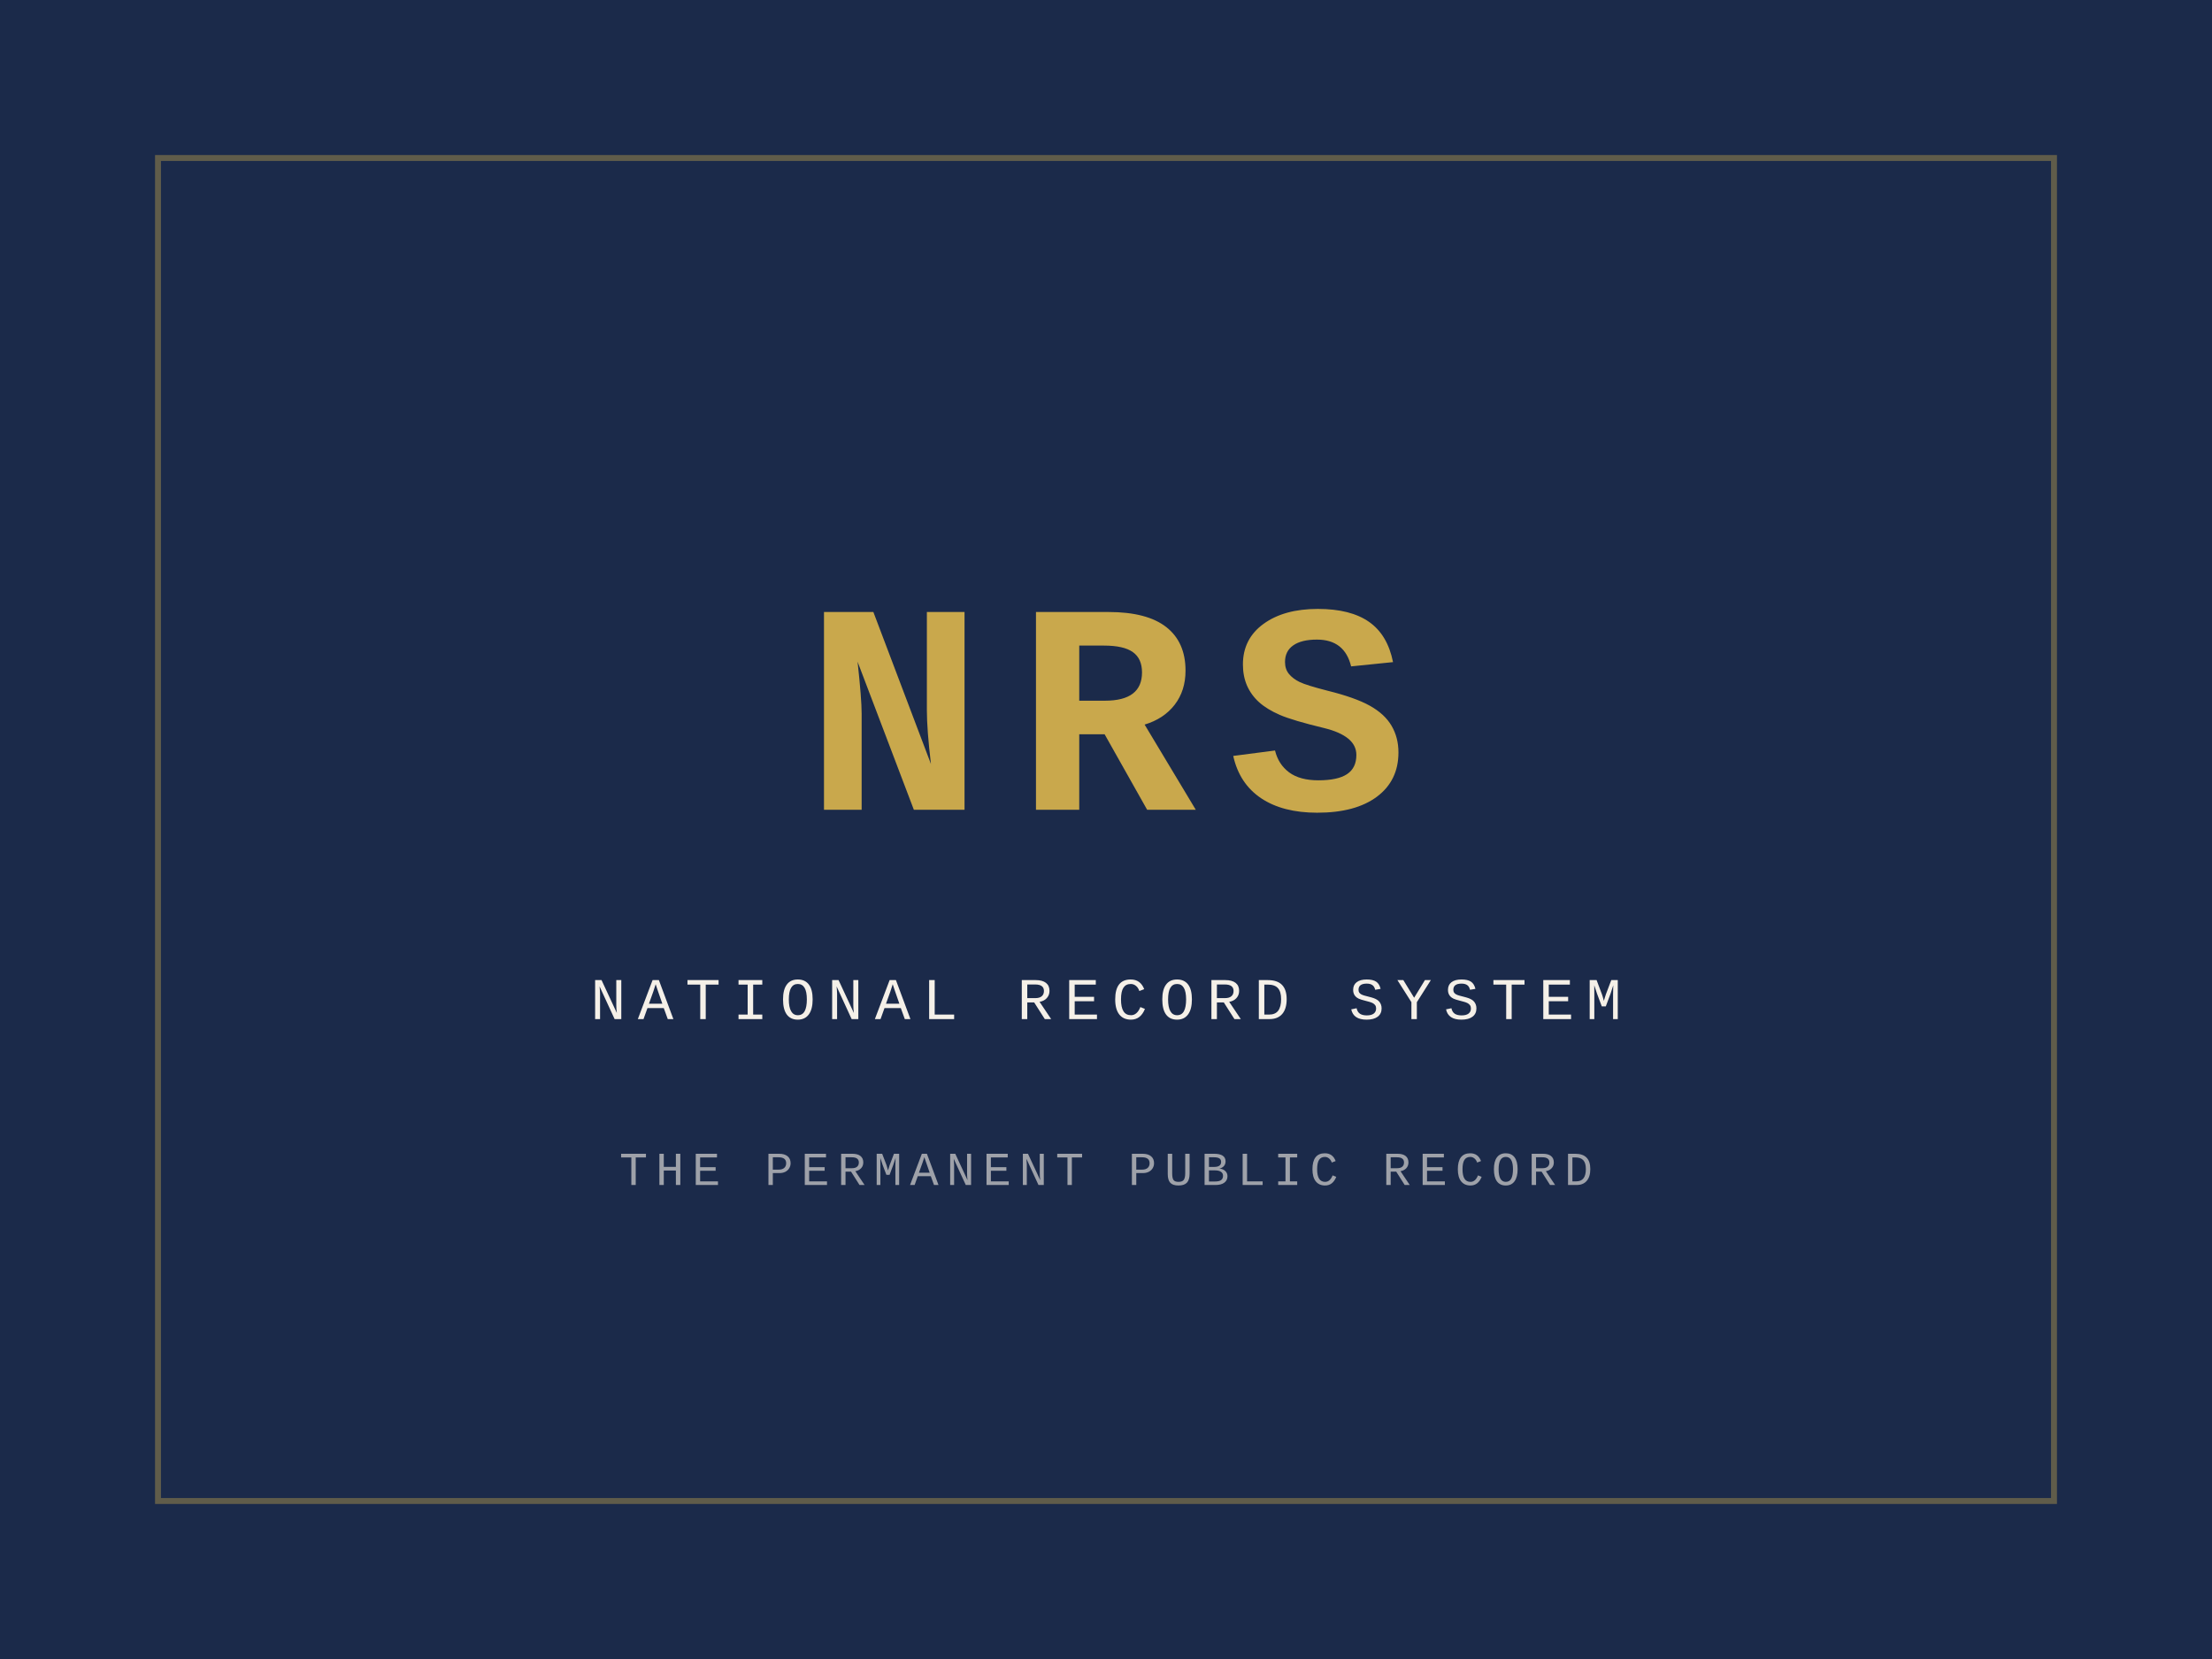
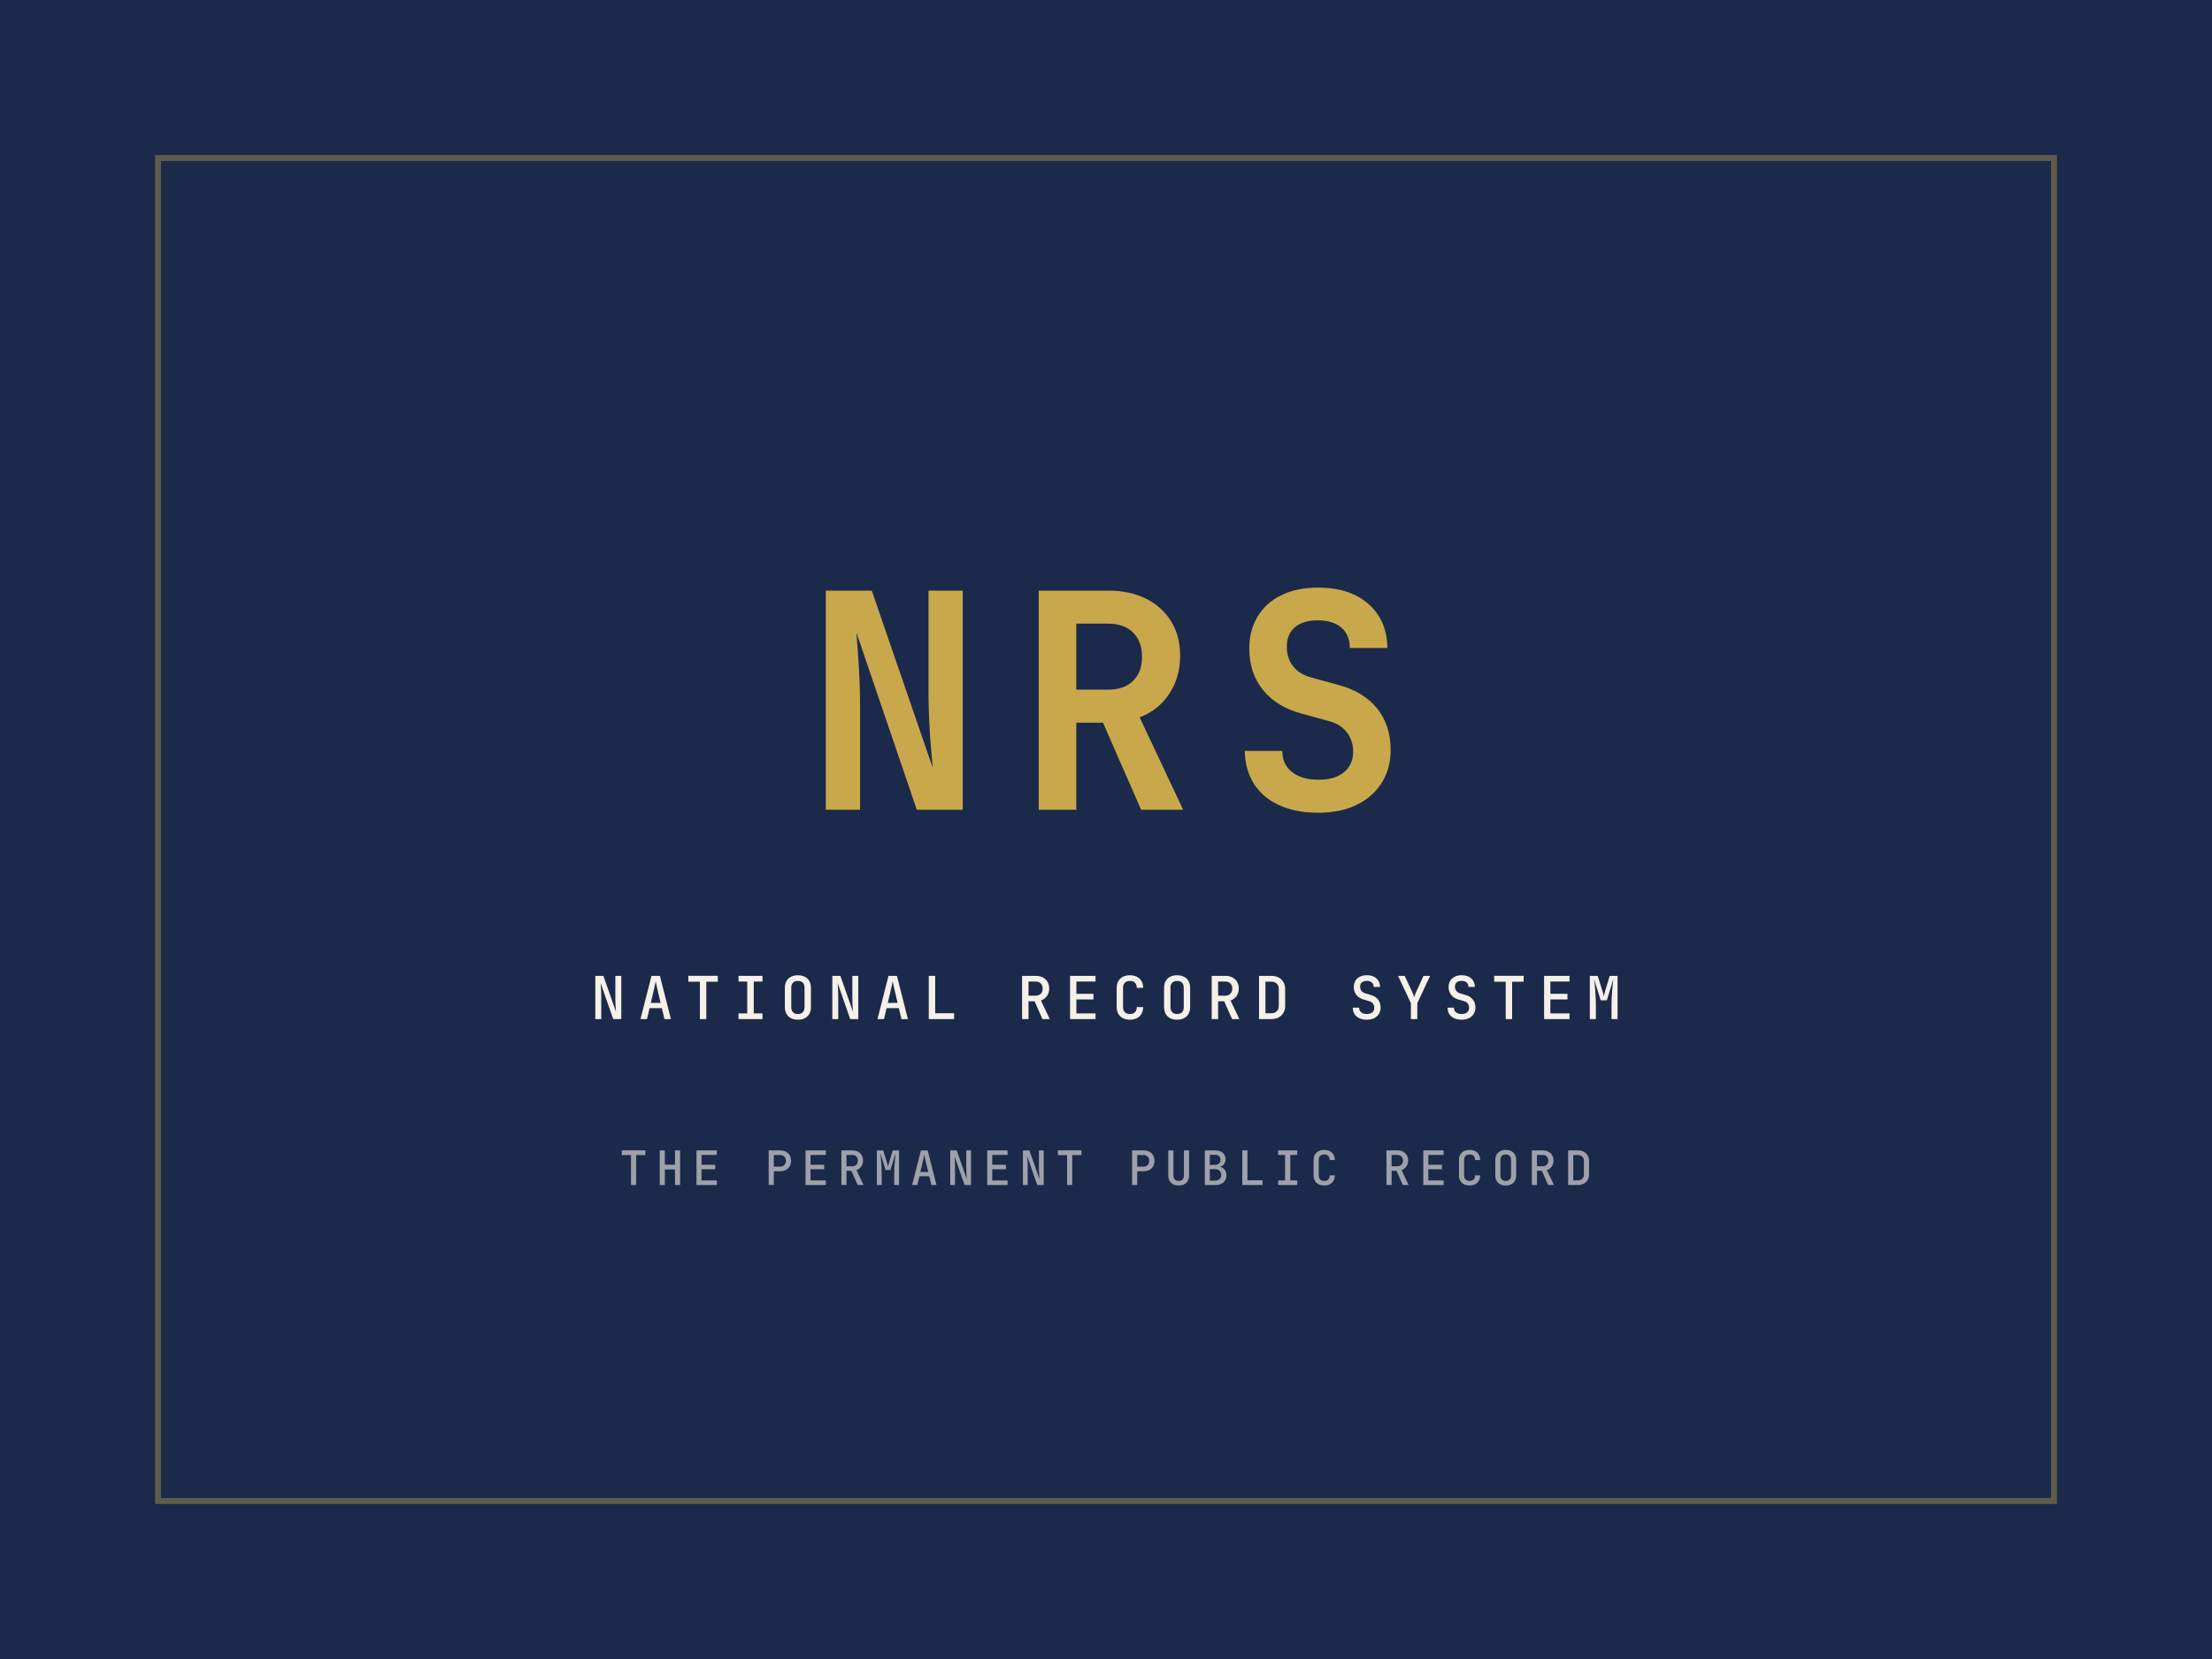
<svg xmlns="http://www.w3.org/2000/svg" width="560" height="420" viewBox="0 0 560 420">
  <rect width="560" height="420" fill="#1B2A4A" />
  <rect x="40" y="40" width="480" height="340" fill="none" stroke="rgba(201,168,76,0.4)" stroke-width="1.5" />
-   <text x="280.0" y="205" font-family="'JetBrains Mono', 'Courier New', monospace" font-size="76" font-weight="700" fill="#C9A84C" text-anchor="middle" font-style="normal" letter-spacing="8">NRS</text>
-   <text x="280.0" y="258" font-family="'JetBrains Mono', 'Courier New', monospace" font-size="15" font-weight="500" fill="#F5F0E8" text-anchor="middle" font-style="normal" letter-spacing="3">NATIONAL RECORD SYSTEM</text>
-   <text x="280.0" y="300" font-family="'JetBrains Mono', 'Courier New', monospace" font-size="12" font-weight="400" fill="rgba(245,240,232,0.6)" text-anchor="middle" font-style="normal" letter-spacing="2">THE PERMANENT PUBLIC RECORD</text>
+   <path d="M72 0V730H225L428 140Q425 172 421.5 215.5Q418 259 416.0 304.5Q414 350 414 384V730H528V0H375L174 590Q176 561 179.0 520.0Q182 479 184.0 436.0Q186 393 186 357V0Z" transform="translate(203.6,205.0) scale(0.076,-0.076)" fill="#C9A84C" />
+   <path d="M76 0V730H307Q380 730 433.5 703.0Q487 676 517.0 627.5Q547 579 547 513Q547 441 510.5 386.0Q474 331 412 308L557 0H417L290 290H201V0ZM201 400H307Q360 400 390.0 429.0Q420 458 420 509Q420 561 390.0 590.5Q360 620 307 620H201Z" transform="translate(257.2,205.0) scale(0.076,-0.076)" fill="#C9A84C" />
+   <path d="M302 -10Q227 -10 172.0 15.0Q117 40 87.5 86.5Q58 133 57 196H182Q182 151 214.5 125.5Q247 100 303 100Q357 100 387.5 125.0Q418 150 418 194Q418 231 396.5 258.5Q375 286 335 296L251 319Q165 341 118.5 398.0Q72 455 72 536Q72 598 100.0 644.0Q128 690 179.5 715.0Q231 740 301 740Q407 740 469.0 685.5Q531 631 532 539H407Q407 582 379.0 606.5Q351 631 300 631Q251 631 224.0 608.0Q197 585 197 543Q197 505 217.5 478.5Q238 452 277 441L364 417Q451 395 497.0 338.5Q543 282 543 199Q543 137 513.0 89.5Q483 42 429.0 16.0Q375 -10 302 -10Z" transform="translate(310.8,205.0) scale(0.076,-0.076)" fill="#C9A84C" />
+   <path d="M81 0V730H217L430 123Q428 152 425.0 192.0Q422 232 420.5 275.0Q419 318 419 353V730H519V0H383L171 607Q173 581 175.5 542.0Q178 503 179.5 461.0Q181 419 181 383V0Z" transform="translate(149.5,258.0) scale(0.015,-0.015)" fill="#F5F0E8" />
+   <path d="M43 0 229 730H371L557 0H448L404 185H197L153 0ZM217 274H383L333 485Q320 541 311.5 582.5Q303 624 300 639Q297 624 289.0 582.5Q281 541 267 486Z" transform="translate(161.5,258.0) scale(0.015,-0.015)" fill="#F5F0E8" />
+   <path d="M246 0V631H51V731H549V631H354V0Z" transform="translate(173.5,258.0) scale(0.015,-0.015)" fill="#F5F0E8" />
+   <path d="M98 0V96H245V634H98V730H502V634H355V96H502V0Z" transform="translate(185.5,258.0) scale(0.015,-0.015)" fill="#F5F0E8" />
+   <path d="M300 -10Q232 -10 182.5 15.5Q133 41 106.5 89.5Q80 138 80 203V527Q80 593 106.5 641.0Q133 689 182.5 714.5Q232 740 300 740Q368 740 417.5 714.5Q467 689 493.5 641.0Q520 593 520 528V203Q520 138 493.5 89.5Q467 41 417.5 15.5Q368 -10 300 -10ZM300 86Q355 86 383.5 116.5Q412 147 412 203V527Q412 584 383.5 614.0Q355 644 300 644Q246 644 217.0 614.0Q188 584 188 527V203Q188 147 217.0 116.5Q246 86 300 86Z" transform="translate(197.5,258.0) scale(0.015,-0.015)" fill="#F5F0E8" />
+   <path d="M81 0V730H217L430 123Q428 152 425.0 192.0Q422 232 420.5 275.0Q419 318 419 353V730H519V0H383L171 607Q173 581 175.5 542.0Q178 503 179.5 461.0Q181 419 181 383V0Z" transform="translate(209.5,258.0) scale(0.015,-0.015)" fill="#F5F0E8" />
+   <path d="M43 0 229 730H371L557 0H448L404 185H197L153 0ZM217 274H383L333 485Q320 541 311.5 582.5Q303 624 300 639Q297 624 289.0 582.5Q281 541 267 486Z" transform="translate(221.5,258.0) scale(0.015,-0.015)" fill="#F5F0E8" />
+   <path d="M109 0V730H217V99H536V0Z" transform="translate(233.5,258.0) scale(0.015,-0.015)" fill="#F5F0E8" />
+   <path d="M84 0V730H313Q382 730 433.0 703.5Q484 677 512.5 629.0Q541 581 541 516Q541 443 503.5 389.5Q466 336 402 314L551 0H428L295 300H192V0ZM192 395H313Q367 395 399.0 427.5Q431 460 431 514Q431 570 399.0 602.0Q367 634 313 634H192Z" transform="translate(257.5,258.0) scale(0.015,-0.015)" fill="#F5F0E8" />
+   <path d="M94 0V730H523V634H200V427H488V332H200V96H523V0Z" transform="translate(269.5,258.0) scale(0.015,-0.015)" fill="#F5F0E8" />
+   <path d="M304 -10Q236 -10 185.5 15.5Q135 41 107.5 89.5Q80 138 80 203V527Q80 593 107.5 641.0Q135 689 185.5 714.5Q236 740 304 740Q372 740 422.0 714.0Q472 688 499.5 640.5Q527 593 527 527H419Q419 584 389.0 614.0Q359 644 304 644Q249 644 218.5 614.0Q188 584 188 528V203Q188 147 218.5 116.5Q249 86 304 86Q359 86 389.0 116.5Q419 147 419 203H527Q527 138 499.5 90.0Q472 42 422.0 16.0Q372 -10 304 -10Z" transform="translate(281.5,258.0) scale(0.015,-0.015)" fill="#F5F0E8" />
+   <path d="M300 -10Q232 -10 182.5 15.5Q133 41 106.5 89.5Q80 138 80 203V527Q80 593 106.5 641.0Q133 689 182.5 714.5Q232 740 300 740Q368 740 417.5 714.5Q467 689 493.5 641.0Q520 593 520 528V203Q520 138 493.5 89.5Q467 41 417.5 15.5Q368 -10 300 -10ZM300 86Q355 86 383.5 116.5Q412 147 412 203V527Q412 584 383.5 614.0Q355 644 300 644Q246 644 217.0 614.0Q188 584 188 527V203Q188 147 217.0 116.5Q246 86 300 86Z" transform="translate(293.5,258.0) scale(0.015,-0.015)" fill="#F5F0E8" />
+   <path d="M84 0V730H313Q382 730 433.0 703.5Q484 677 512.5 629.0Q541 581 541 516Q541 443 503.5 389.5Q466 336 402 314L551 0H428L295 300H192V0ZM192 395H313Q367 395 399.0 427.5Q431 460 431 514Q431 570 399.0 602.0Q367 634 313 634H192Z" transform="translate(305.5,258.0) scale(0.015,-0.015)" fill="#F5F0E8" />
+   <path d="M83 0V730H287Q359 730 412.0 702.5Q465 675 494.5 625.0Q524 575 524 507V224Q524 157 494.5 106.0Q465 55 412.0 27.5Q359 0 287 0ZM191 98H287Q347 98 381.5 131.5Q416 165 416 224V507Q416 565 381.5 598.5Q347 632 287 632H191Z" transform="translate(317.5,258.0) scale(0.015,-0.015)" fill="#F5F0E8" />
+   <path d="M303 -10Q229 -10 176.0 14.5Q123 39 94.0 84.5Q65 130 65 193H172Q172 143 207.0 114.5Q242 86 304 86Q362 86 395.0 114.0Q428 142 428 191Q428 232 405.5 262.0Q383 292 341 303L249 330Q169 353 125.5 408.5Q82 464 82 541Q82 601 109.0 646.0Q136 691 186.0 716.0Q236 741 304 741Q404 741 464.5 687.0Q525 633 526 542H418Q418 590 387.5 617.5Q357 645 302 645Q249 645 219.0 619.5Q189 594 189 548Q189 507 211.5 477.0Q234 447 276 435L369 407Q449 385 492.0 329.0Q535 273 535 195Q535 134 506.0 87.5Q477 41 425.0 15.5Q373 -10 303 -10Z" transform="translate(341.5,258.0) scale(0.015,-0.015)" fill="#F5F0E8" />
+   <path d="M246 0V269L29 730H141L270 454Q283 427 291.0 403.5Q299 380 302 367Q304 380 312.5 403.5Q321 427 333 454L459 730H571L354 269V0Z" transform="translate(353.5,258.0) scale(0.015,-0.015)" fill="#F5F0E8" />
+   <path d="M303 -10Q229 -10 176.0 14.5Q123 39 94.0 84.5Q65 130 65 193H172Q172 143 207.0 114.5Q242 86 304 86Q362 86 395.0 114.0Q428 142 428 191Q428 232 405.5 262.0Q383 292 341 303L249 330Q169 353 125.5 408.5Q82 464 82 541Q82 601 109.0 646.0Q136 691 186.0 716.0Q236 741 304 741Q404 741 464.5 687.0Q525 633 526 542H418Q418 590 387.5 617.5Q357 645 302 645Q249 645 219.0 619.5Q189 594 189 548Q189 507 211.5 477.0Q234 447 276 435L369 407Q449 385 492.0 329.0Q535 273 535 195Q535 134 506.0 87.5Q477 41 425.0 15.5Q373 -10 303 -10Z" transform="translate(365.5,258.0) scale(0.015,-0.015)" fill="#F5F0E8" />
+   <path d="M246 0V631H51V731H549V631H354V0Z" transform="translate(377.5,258.0) scale(0.015,-0.015)" fill="#F5F0E8" />
+   <path d="M94 0V730H523V634H200V427H488V332H200V96H523V0Z" transform="translate(389.5,258.0) scale(0.015,-0.015)" fill="#F5F0E8" />
+   <path d="M66 0V730H199L272 496Q283 463 291.0 432.5Q299 402 302 387Q306 402 313.5 432.5Q321 463 331 496L401 730H534V0H432V246Q432 293 434.5 350.5Q437 408 442.0 466.5Q447 525 452.0 578.5Q457 632 461 672L353 317H249L139 672Q144 633 149.0 581.5Q154 530 158.0 472.0Q162 414 165.0 355.5Q168 297 168 246V0Z" transform="translate(401.5,258.0) scale(0.015,-0.015)" fill="#F5F0E8" />
+   <path d="M246 0V631H51V731H549V631H354V0Z" transform="translate(156.8,300.0) scale(0.012,-0.012)" fill="rgba(245,240,232,0.6)" />
+   <path d="M85 0V730H193V428H407V730H515V0H407V328H193V0Z" transform="translate(166.0,300.0) scale(0.012,-0.012)" fill="rgba(245,240,232,0.6)" />
+   <path d="M94 0V730H523V634H200V427H488V332H200V96H523V0Z" transform="translate(175.2,300.0) scale(0.012,-0.012)" fill="rgba(245,240,232,0.6)" />
+   <path d="M84 0V730H323Q394 730 446.5 703.0Q499 676 527.5 626.5Q556 577 556 510Q556 444 527.0 394.0Q498 344 446.0 317.0Q394 290 323 290H192V0ZM192 387H323Q379 387 412.5 420.5Q446 454 446 510Q446 567 412.5 600.0Q379 633 323 633H192Z" transform="translate(193.6,300.0) scale(0.012,-0.012)" fill="rgba(245,240,232,0.6)" />
+   <path d="M94 0V730H523V634H200V427H488V332H200V96H523V0Z" transform="translate(202.8,300.0) scale(0.012,-0.012)" fill="rgba(245,240,232,0.6)" />
+   <path d="M84 0V730H313Q382 730 433.0 703.5Q484 677 512.5 629.0Q541 581 541 516Q541 443 503.5 389.5Q466 336 402 314L551 0H428L295 300H192V0ZM192 395H313Q367 395 399.0 427.5Q431 460 431 514Q431 570 399.0 602.0Q367 634 313 634H192Z" transform="translate(212.0,300.0) scale(0.012,-0.012)" fill="rgba(245,240,232,0.6)" />
+   <path d="M66 0V730H199L272 496Q283 463 291.0 432.5Q299 402 302 387Q306 402 313.5 432.5Q321 463 331 496L401 730H534V0H432V246Q432 293 434.5 350.5Q437 408 442.0 466.5Q447 525 452.0 578.5Q457 632 461 672L353 317H249L139 672Q144 633 149.0 581.5Q154 530 158.0 472.0Q162 414 165.0 355.5Q168 297 168 246V0Z" transform="translate(221.2,300.0) scale(0.012,-0.012)" fill="rgba(245,240,232,0.6)" />
+   <path d="M43 0 229 730H371L557 0H448L404 185H197L153 0ZM217 274H383L333 485Q320 541 311.5 582.5Q303 624 300 639Q297 624 289.0 582.5Q281 541 267 486Z" transform="translate(230.4,300.0) scale(0.012,-0.012)" fill="rgba(245,240,232,0.6)" />
+   <path d="M81 0V730H217L430 123Q428 152 425.0 192.0Q422 232 420.5 275.0Q419 318 419 353V730H519V0H383L171 607Q173 581 175.5 542.0Q178 503 179.5 461.0Q181 419 181 383V0Z" transform="translate(239.6,300.0) scale(0.012,-0.012)" fill="rgba(245,240,232,0.6)" />
+   <path d="M94 0V730H523V634H200V427H488V332H200V96H523V0Z" transform="translate(248.8,300.0) scale(0.012,-0.012)" fill="rgba(245,240,232,0.6)" />
+   <path d="M81 0V730H217L430 123Q428 152 425.0 192.0Q422 232 420.5 275.0Q419 318 419 353V730H519V0H383L171 607Q173 581 175.5 542.0Q178 503 179.5 461.0Q181 419 181 383V0Z" transform="translate(258.0,300.0) scale(0.012,-0.012)" fill="rgba(245,240,232,0.6)" />
+   <path d="M246 0V631H51V731H549V631H354V0Z" transform="translate(267.2,300.0) scale(0.012,-0.012)" fill="rgba(245,240,232,0.6)" />
+   <path d="M84 0V730H323Q394 730 446.5 703.0Q499 676 527.5 626.5Q556 577 556 510Q556 444 527.0 394.0Q498 344 446.0 317.0Q394 290 323 290H192V0ZM192 387H323Q379 387 412.5 420.5Q446 454 446 510Q446 567 412.5 600.0Q379 633 323 633H192Z" transform="translate(285.6,300.0) scale(0.012,-0.012)" fill="rgba(245,240,232,0.6)" />
+   <path d="M300 -10Q195 -10 138.0 47.5Q81 105 81 204V730H189V204Q189 149 216.5 117.0Q244 85 300 85Q355 85 383.0 117.0Q411 149 411 204V730H519V204Q519 105 462.0 47.5Q405 -10 300 -10Z" transform="translate(294.8,300.0) scale(0.012,-0.012)" fill="rgba(245,240,232,0.6)" />
+   <path d="M85 0V730H300Q404 730 463.0 680.0Q522 630 522 542Q522 492 500.5 455.5Q479 419 441.0 399.0Q403 379 352 379V389Q407 390 449.0 368.5Q491 347 515.0 305.0Q539 263 539 205Q539 143 511.5 96.5Q484 50 433.5 25.0Q383 0 314 0ZM190 93H305Q363 93 397.0 124.0Q431 155 431 210Q431 266 397.0 300.0Q363 334 305 334H190ZM190 424H299Q353 424 384.0 453.0Q415 482 415 531Q415 580 384.0 608.5Q353 637 300 637H190Z" transform="translate(304.0,300.0) scale(0.012,-0.012)" fill="rgba(245,240,232,0.6)" />
+   <path d="M109 0V730H217V99H536V0Z" transform="translate(313.2,300.0) scale(0.012,-0.012)" fill="rgba(245,240,232,0.6)" />
+   <path d="M98 0V96H245V634H98V730H502V634H355V96H502V0Z" transform="translate(322.4,300.0) scale(0.012,-0.012)" fill="rgba(245,240,232,0.6)" />
+   <path d="M304 -10Q236 -10 185.5 15.5Q135 41 107.5 89.5Q80 138 80 203V527Q80 593 107.5 641.0Q135 689 185.5 714.5Q236 740 304 740Q372 740 422.0 714.0Q472 688 499.5 640.5Q527 593 527 527H419Q419 584 389.0 614.0Q359 644 304 644Q249 644 218.5 614.0Q188 584 188 528V203Q188 147 218.5 116.5Q249 86 304 86Q359 86 389.0 116.5Q419 147 419 203H527Q527 138 499.5 90.0Q472 42 422.0 16.0Q372 -10 304 -10Z" transform="translate(331.6,300.0) scale(0.012,-0.012)" fill="rgba(245,240,232,0.6)" />
+   <path d="M84 0V730H313Q382 730 433.0 703.5Q484 677 512.5 629.0Q541 581 541 516Q541 443 503.5 389.5Q466 336 402 314L551 0H428L295 300H192V0ZM192 395H313Q367 395 399.0 427.5Q431 460 431 514Q431 570 399.0 602.0Q367 634 313 634H192Z" transform="translate(350.0,300.0) scale(0.012,-0.012)" fill="rgba(245,240,232,0.6)" />
+   <path d="M94 0V730H523V634H200V427H488V332H200V96H523V0Z" transform="translate(359.2,300.0) scale(0.012,-0.012)" fill="rgba(245,240,232,0.6)" />
+   <path d="M304 -10Q236 -10 185.5 15.5Q135 41 107.5 89.5Q80 138 80 203V527Q80 593 107.5 641.0Q135 689 185.5 714.5Q236 740 304 740Q372 740 422.0 714.0Q472 688 499.5 640.5Q527 593 527 527H419Q419 584 389.0 614.0Q359 644 304 644Q249 644 218.5 614.0Q188 584 188 528V203Q188 147 218.5 116.5Q249 86 304 86Q359 86 389.0 116.5Q419 147 419 203H527Q527 138 499.5 90.0Q472 42 422.0 16.0Q372 -10 304 -10Z" transform="translate(368.4,300.0) scale(0.012,-0.012)" fill="rgba(245,240,232,0.6)" />
+   <path d="M300 -10Q232 -10 182.5 15.5Q133 41 106.5 89.5Q80 138 80 203V527Q80 593 106.5 641.0Q133 689 182.5 714.5Q232 740 300 740Q368 740 417.5 714.5Q467 689 493.5 641.0Q520 593 520 528V203Q520 138 493.5 89.5Q467 41 417.5 15.5Q368 -10 300 -10ZM300 86Q355 86 383.5 116.5Q412 147 412 203V527Q412 584 383.5 614.0Q355 644 300 644Q246 644 217.0 614.0Q188 584 188 527V203Q188 147 217.0 116.5Q246 86 300 86Z" transform="translate(377.6,300.0) scale(0.012,-0.012)" fill="rgba(245,240,232,0.6)" />
+   <path d="M84 0V730H313Q382 730 433.0 703.5Q484 677 512.5 629.0Q541 581 541 516Q541 443 503.5 389.5Q466 336 402 314L551 0H428L295 300H192V0ZM192 395H313Q367 395 399.0 427.5Q431 460 431 514Q431 570 399.0 602.0Q367 634 313 634H192Z" transform="translate(386.8,300.0) scale(0.012,-0.012)" fill="rgba(245,240,232,0.6)" />
+   <path d="M83 0V730H287Q359 730 412.0 702.5Q465 675 494.5 625.0Q524 575 524 507V224Q524 157 494.5 106.0Q465 55 412.0 27.5Q359 0 287 0ZM191 98H287Q347 98 381.5 131.5Q416 165 416 224V507Q416 565 381.5 598.5Q347 632 287 632H191Z" transform="translate(396.0,300.0) scale(0.012,-0.012)" fill="rgba(245,240,232,0.6)" />
</svg>
